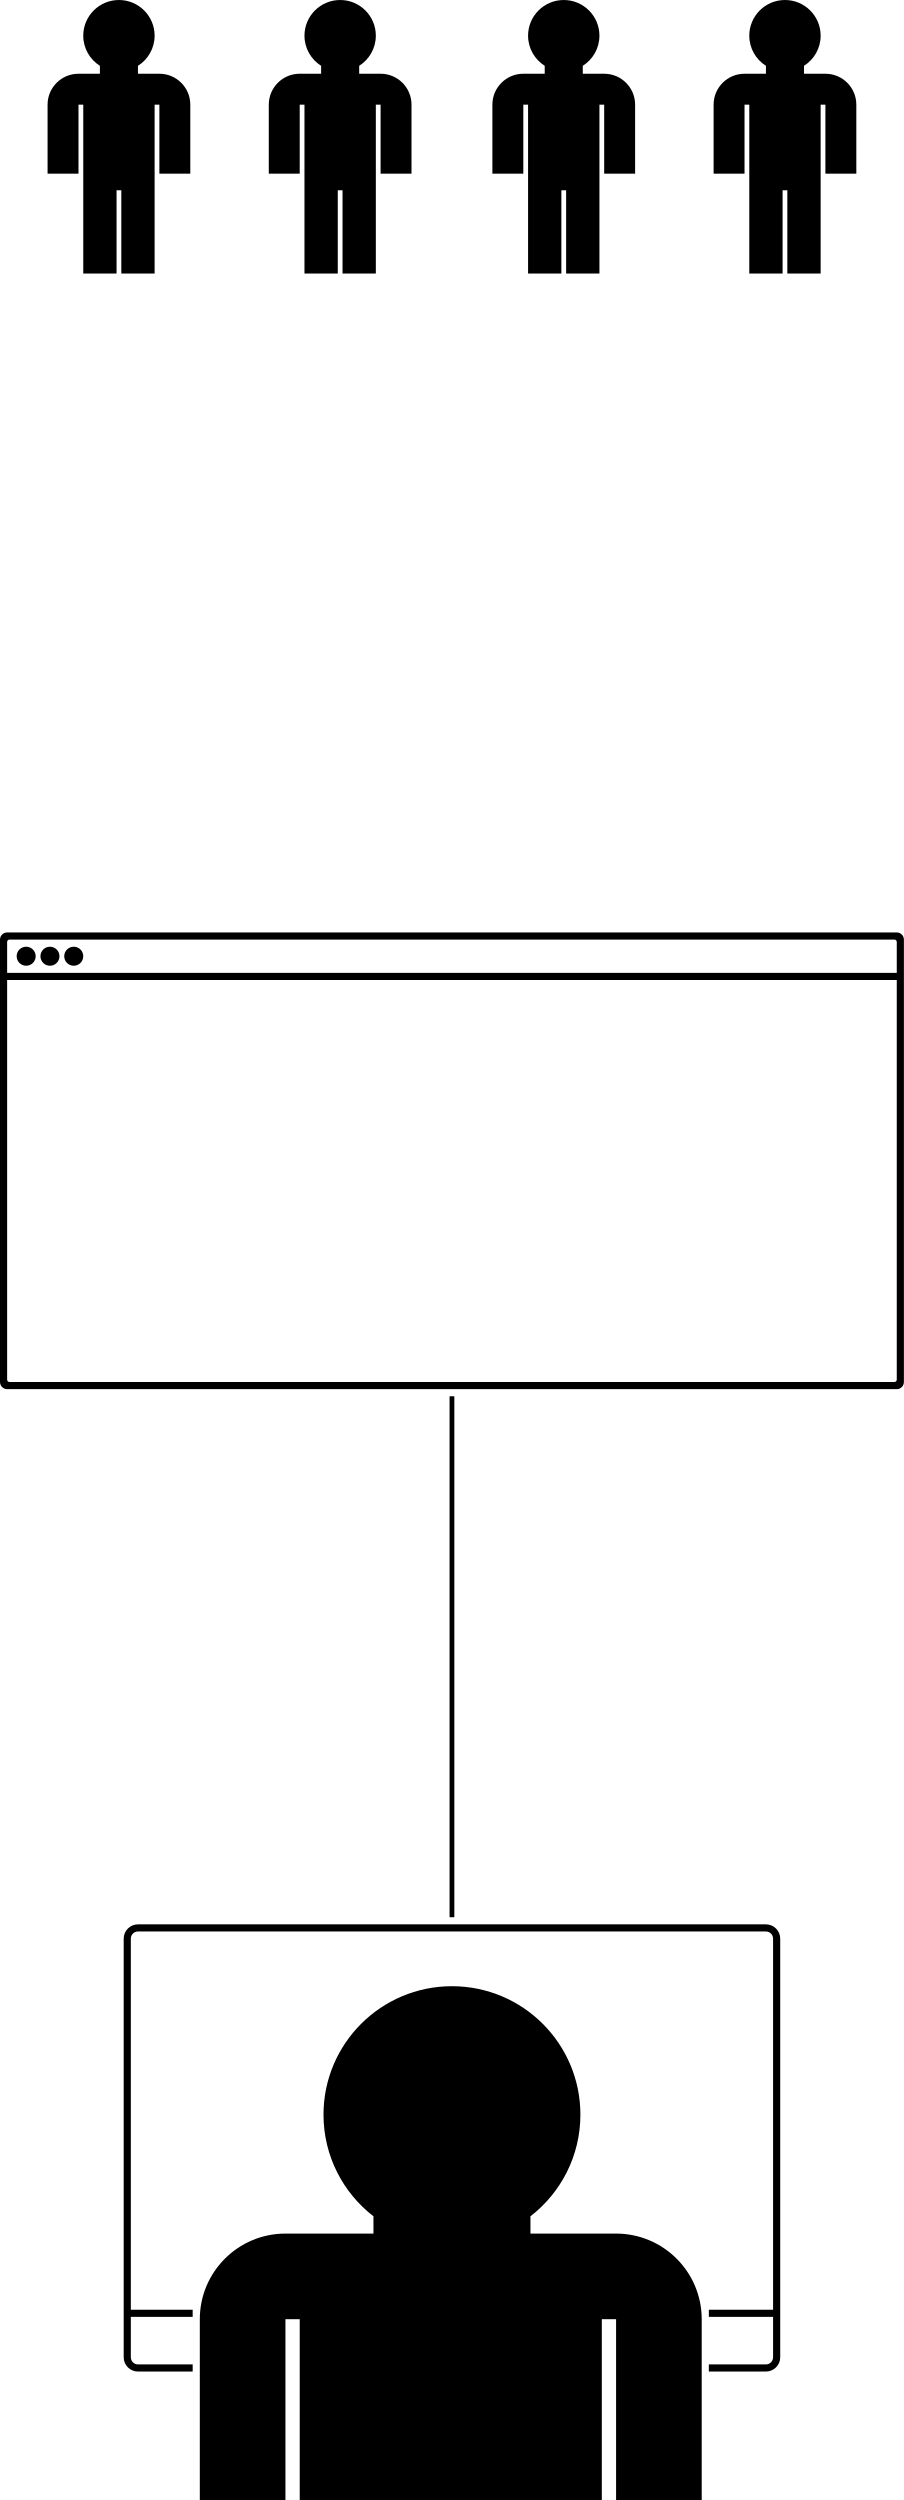
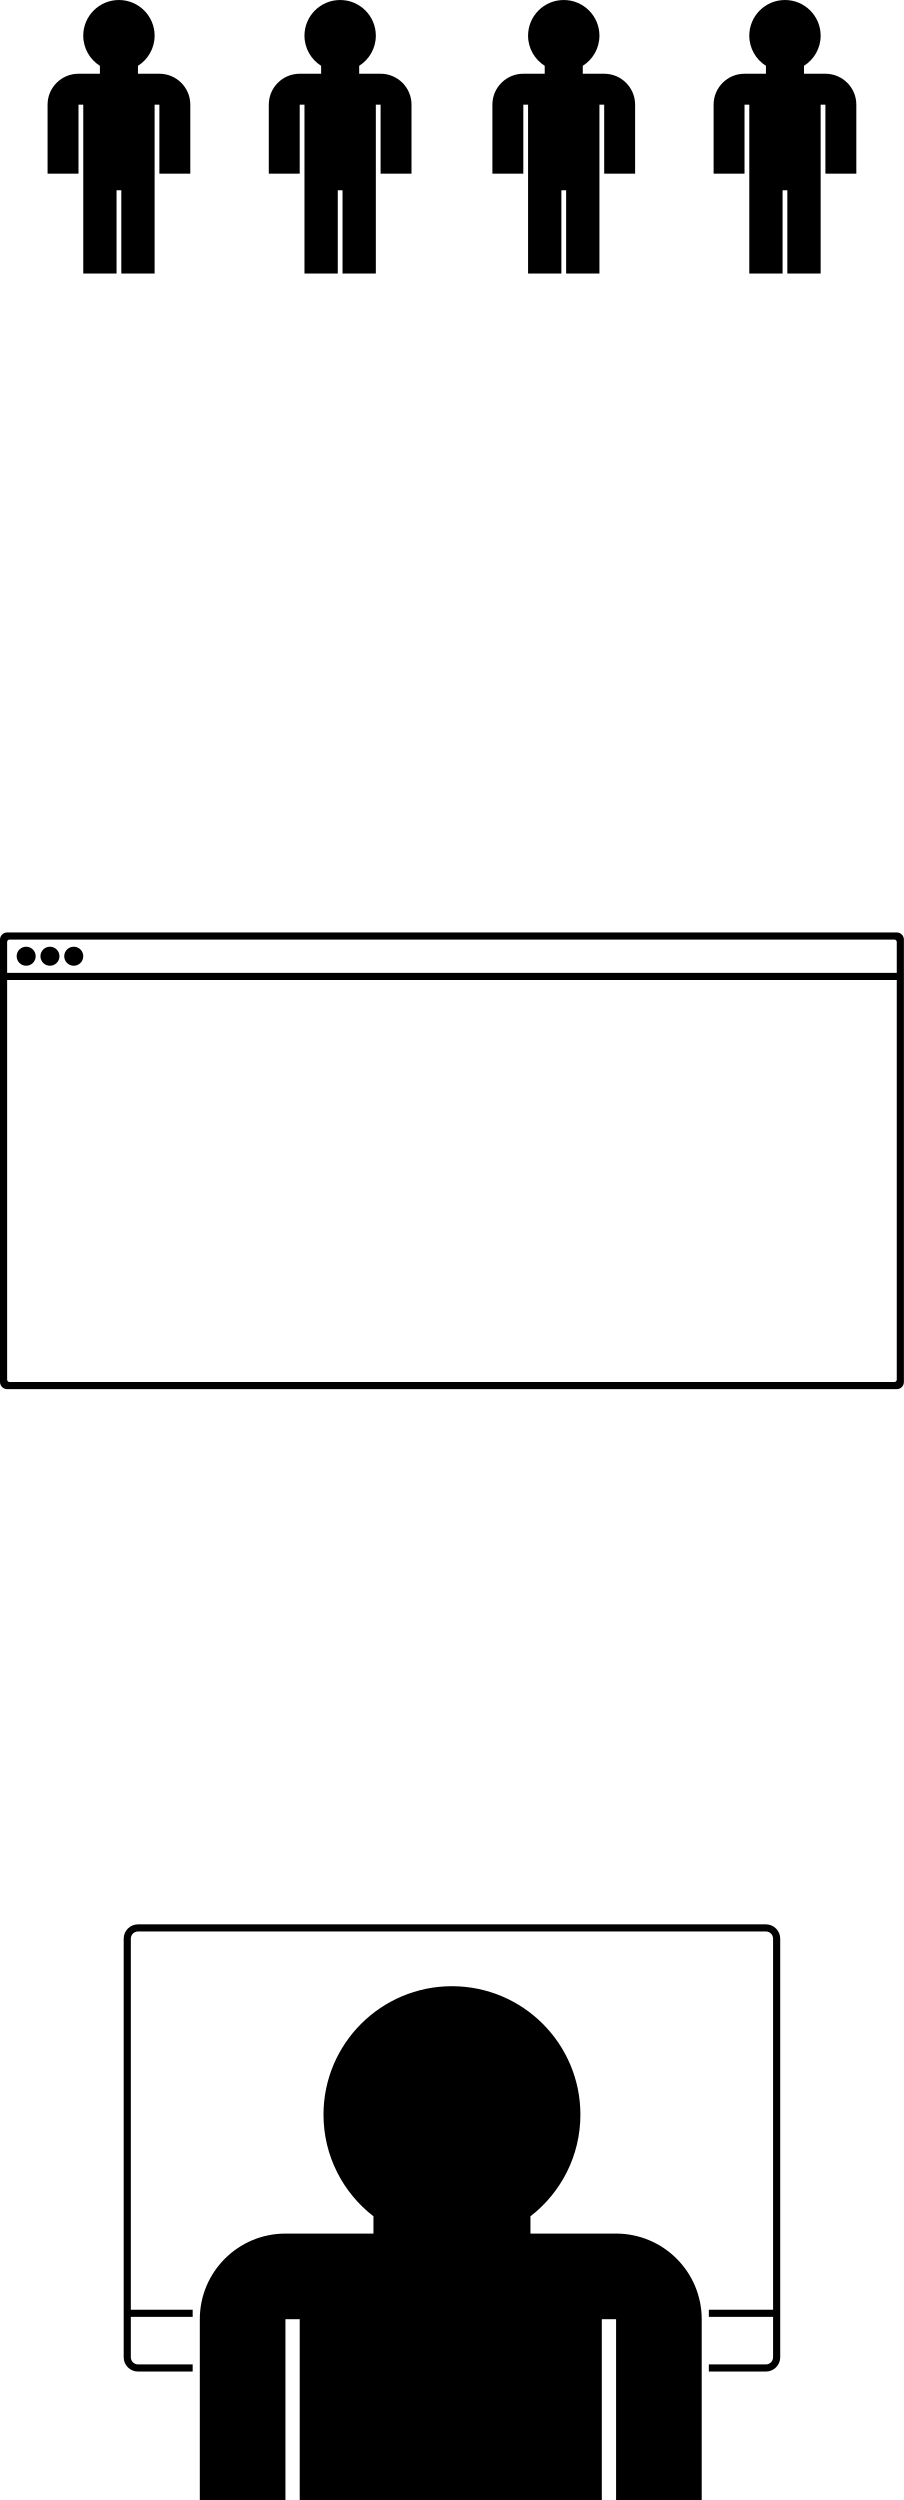
<svg xmlns="http://www.w3.org/2000/svg" version="1.1" id="Separate" x="0px" y="0px" width="380px" height="1051px" viewBox="0 0 380 1051" enable-background="new 0 0 380 1051" xml:space="preserve">
  <g>
    <path fill-rule="evenodd" clip-rule="evenodd" d="M33,44h2v71h14V80h2v35h14V44h2v29h13V44l0,0h0c0-7.18-5.82-13-13-13h-9v-3.33   c4.2-2.66,7-7.33,7-12.67c0-8.28-6.72-15-15-15S35,6.72,35,15c0,5.34,2.8,10.02,7,12.67V31h-9c-7.18,0-13,5.82-13,13h0l0,0v29h13   V44z" />
    <path fill-rule="evenodd" clip-rule="evenodd" d="M126,44h2v71h14V80h2v35h14V44h2v29h13V44l0,0h0c0-7.18-5.82-13-13-13h-9v-3.33   c4.2-2.66,7-7.33,7-12.67c0-8.28-6.72-15-15-15s-15,6.72-15,15c0,5.34,2.8,10.02,7,12.67V31h-9c-7.18,0-13,5.82-13,13h0l0,0v29h13   V44z" />
    <path fill-rule="evenodd" clip-rule="evenodd" d="M220,44h2v71h14V80h2v35h14V44h2v29h13V44l0,0h0c0-7.18-5.82-13-13-13h-9v-3.33   c4.2-2.66,7-7.33,7-12.67c0-8.28-6.72-15-15-15s-15,6.72-15,15c0,5.34,2.8,10.02,7,12.67V31h-9c-7.18,0-13,5.82-13,13h0l0,0v29h13   V44z" />
    <path fill-rule="evenodd" clip-rule="evenodd" d="M313,44h2v71h14V80h2v35h14V44h2v29h13V44l0,0h0c0-7.18-5.82-13-13-13h-9v-3.33   c4.2-2.66,7-7.33,7-12.67c0-8.28-6.72-15-15-15s-15,6.72-15,15c0,5.34,2.8,10.02,7,12.67V31h-9c-7.18,0-13,5.82-13,13h0l0,0v29h13   V44z" />
    <circle fill-rule="evenodd" clip-rule="evenodd" cx="31" cy="402" r="4" />
    <circle fill-rule="evenodd" clip-rule="evenodd" cx="21" cy="402" r="4" />
    <path fill-rule="evenodd" clip-rule="evenodd" d="M380,395c0-1.66-1.34-3-3-3H3c-1.66,0-3,1.34-3,3v186c0,1.66,1.34,3,3,3h374   c1.66,0,3-1.34,3-3V395z M377,580c0,0.55-0.45,1-1,1H4c-0.55,0-1-0.45-1-1V412h374V580z M377,409H3v-13c0-0.55,0.45-1,1-1h372   c0.55,0,1,0.45,1,1V409z" />
    <circle fill-rule="evenodd" clip-rule="evenodd" cx="11" cy="402" r="4" />
    <path fill-rule="evenodd" clip-rule="evenodd" d="M322,809H58c-3.31,0-6,2.69-6,6v176c0,3.31,2.69,6,6,6h23v-3H58   c-1.66,0-3-1.34-3-3v-17h26v-3H55V815c0-1.66,1.34-3,3-3h264c1.66,0,3,1.34,3,3v156h-27v3h27v17c0,1.66-1.34,3-3,3h-24v3h24   c3.31,0,6-2.69,6-6V815C328,811.69,325.31,809,322,809z" />
    <path fill-rule="evenodd" clip-rule="evenodd" d="M259,939h-36v-7.27c12.77-9.88,21-25.34,21-42.73c0-29.82-24.18-54-54-54   c-29.82,0-54,24.18-54,54c0,17.39,8.23,32.85,21,42.73V939h-37c-19.88,0-36,16.12-36,36v76h36v-76h6v76h127v-76h6v76h36v-76   C295,955.12,278.88,939,259,939z" />
-     <rect x="189" y="587" fill-rule="evenodd" clip-rule="evenodd" width="2" height="219" />
  </g>
</svg>
